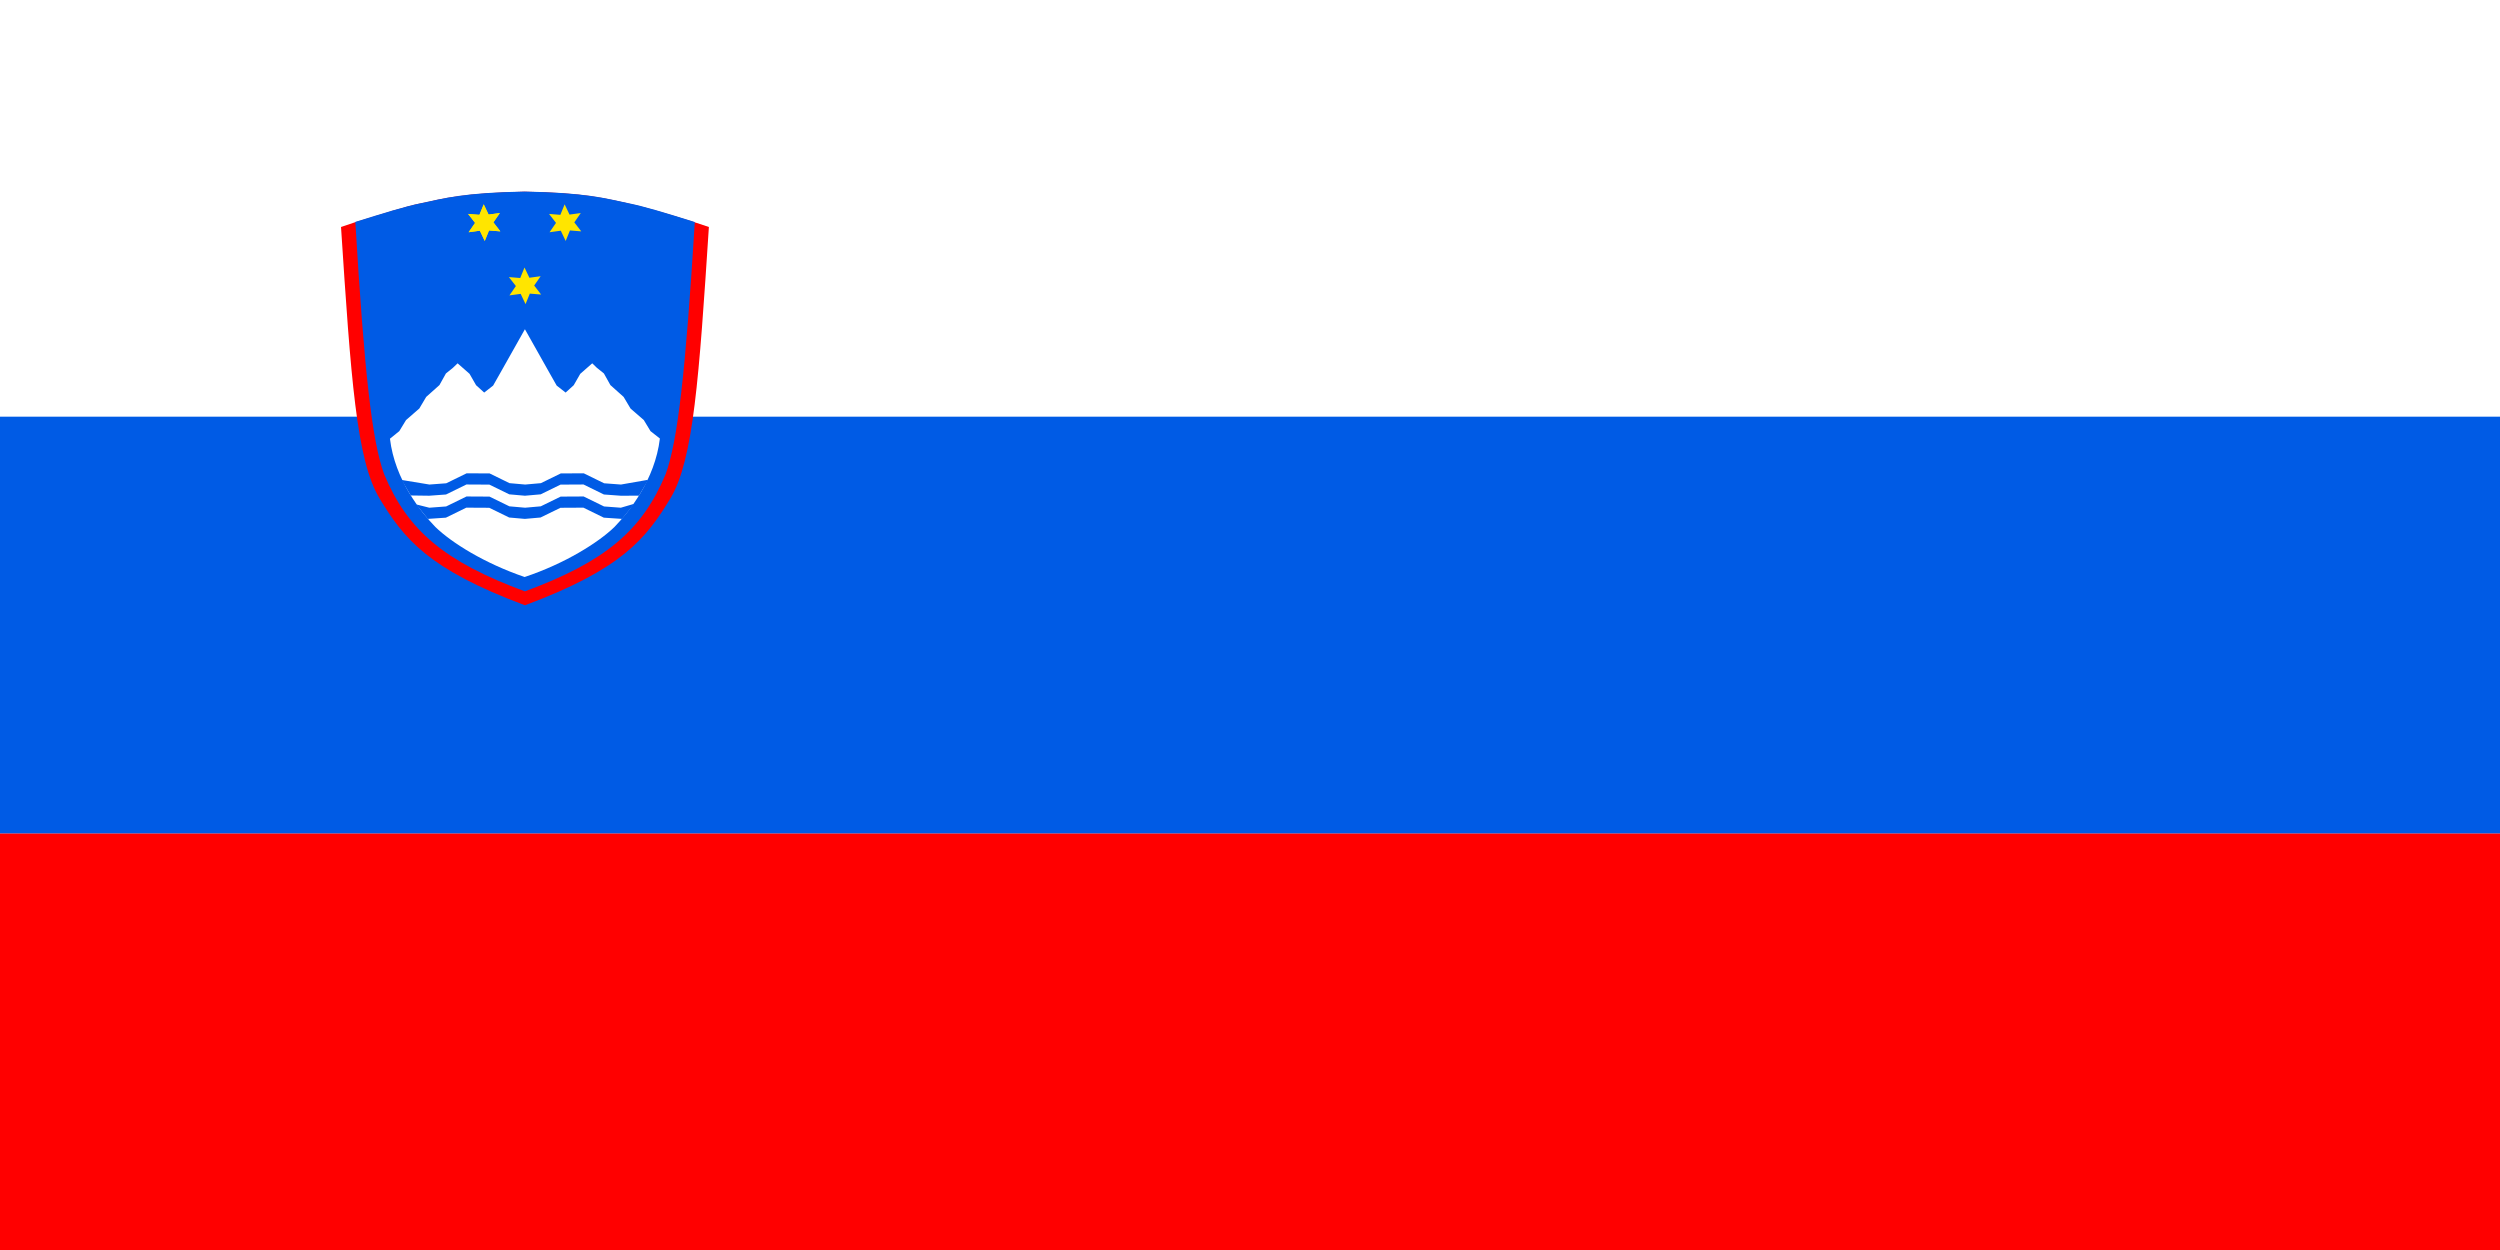
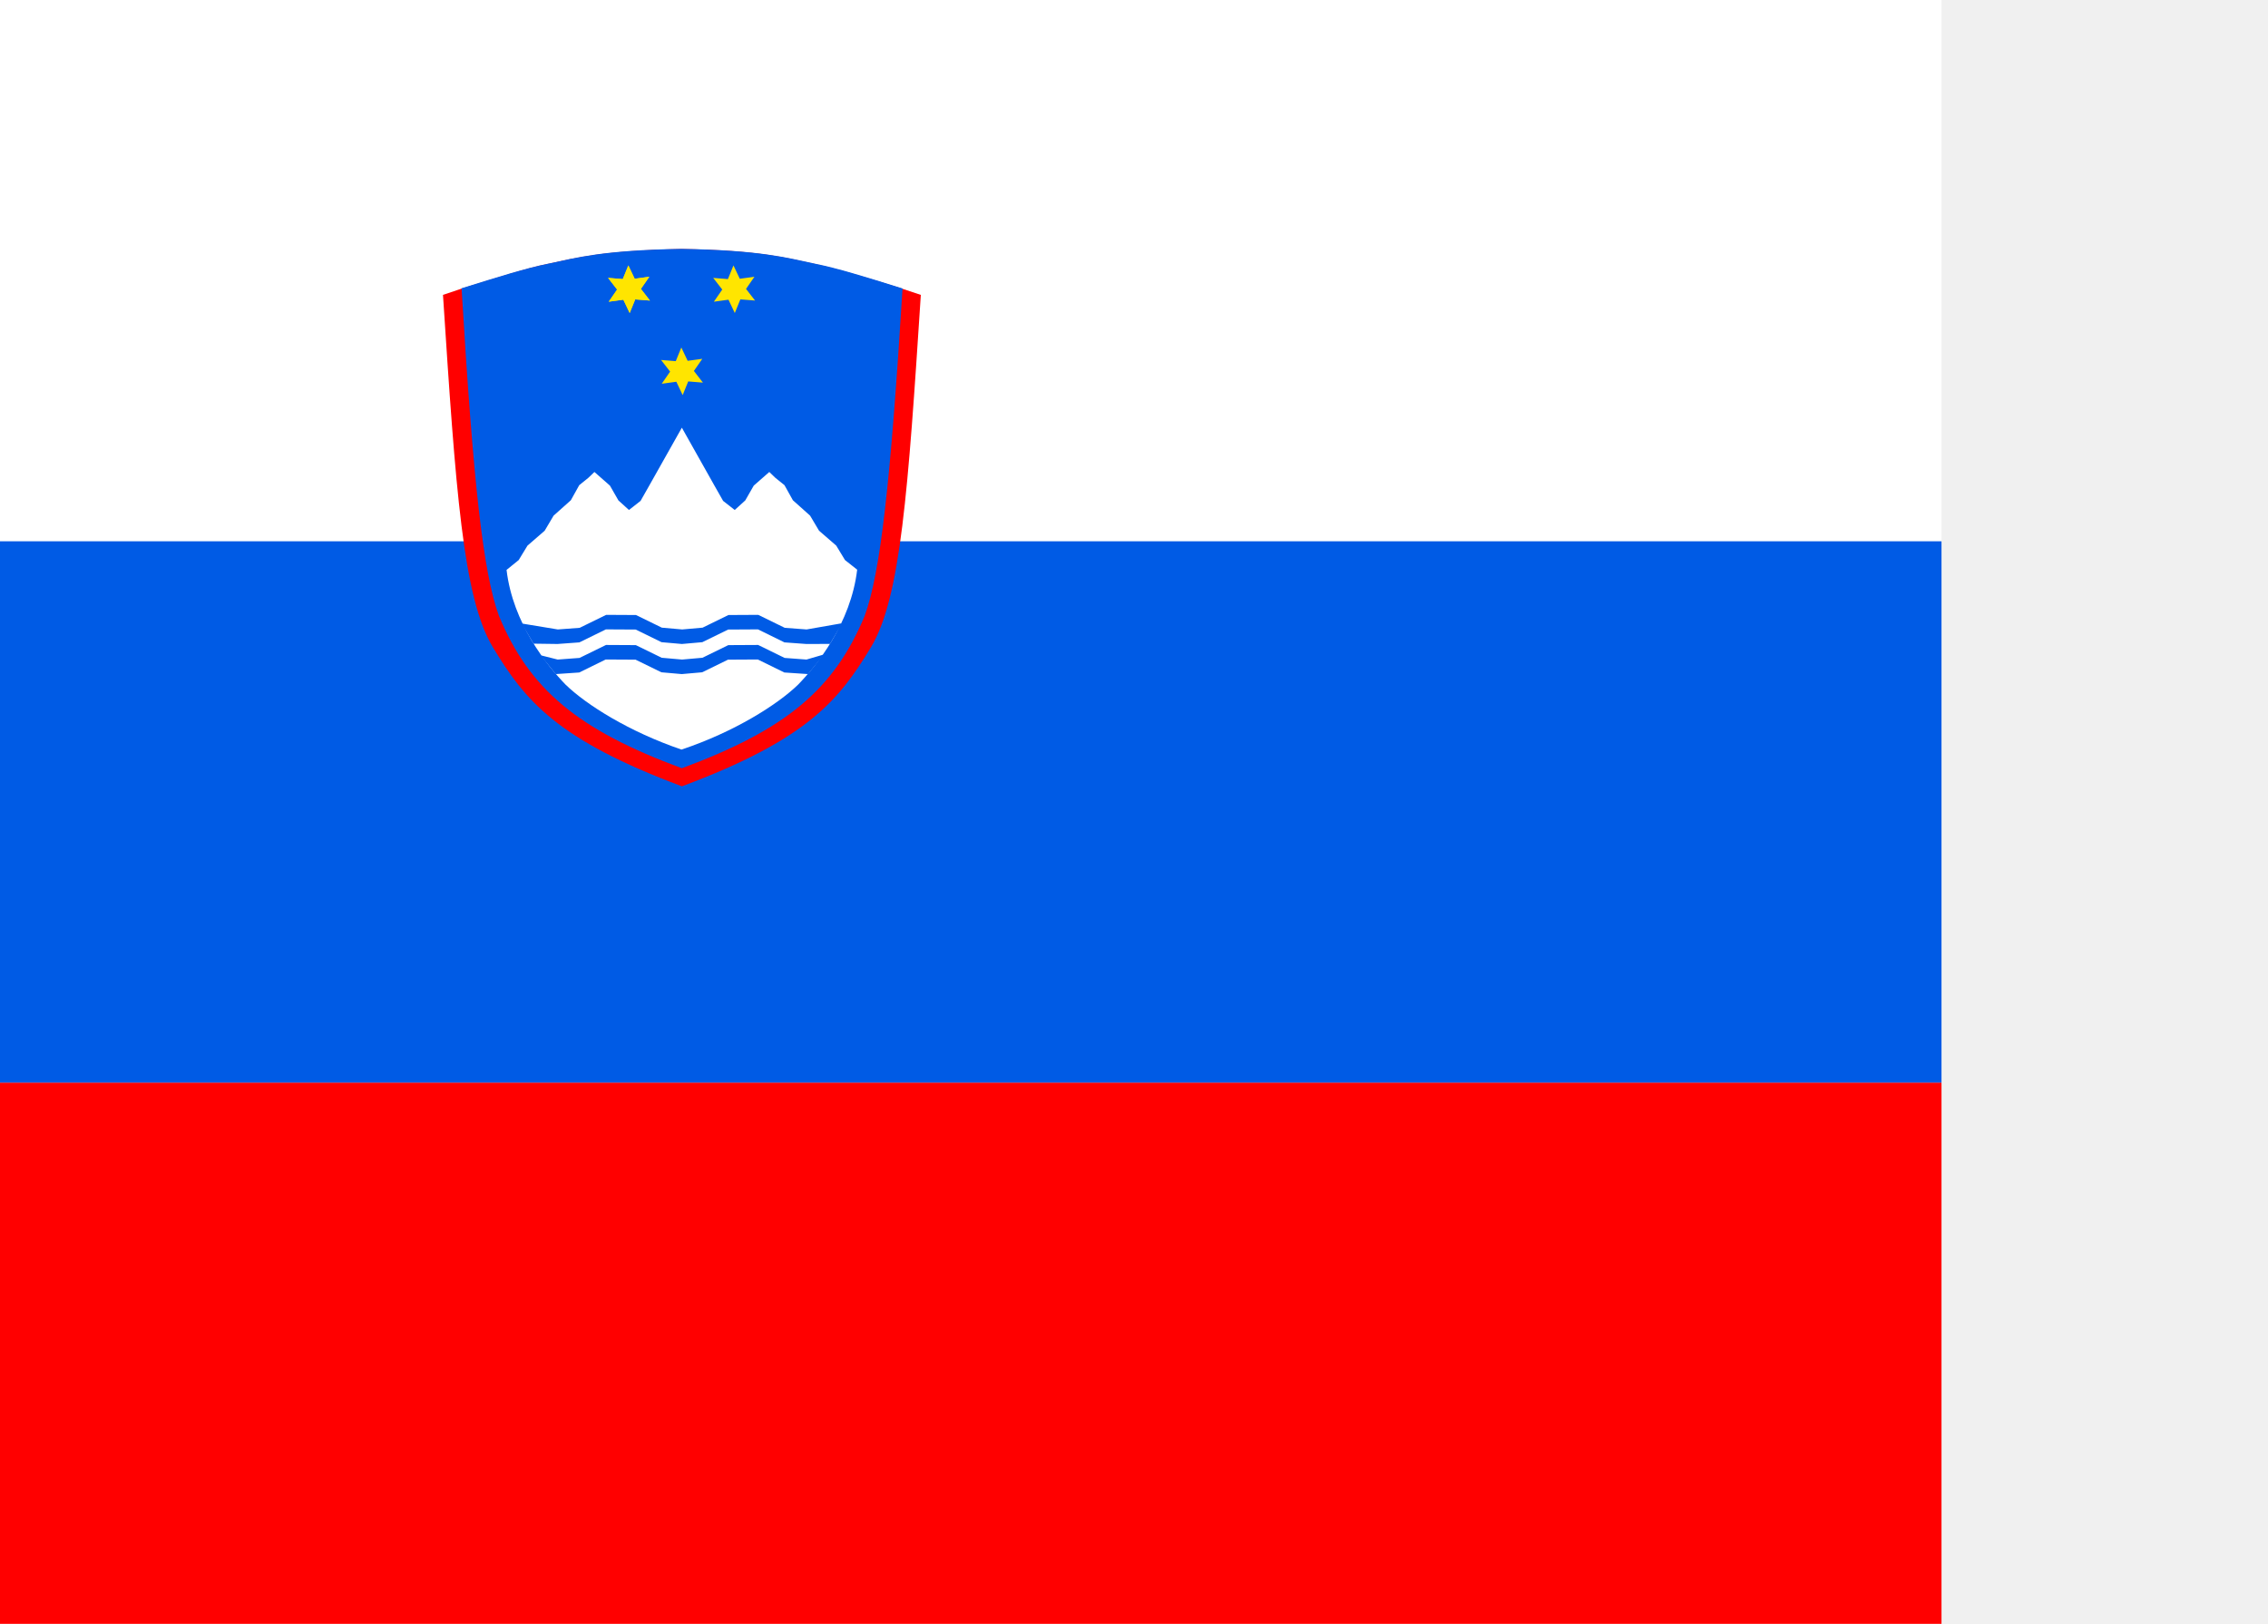
- <svg xmlns="http://www.w3.org/2000/svg" viewBox="0 0 994.66 497.33">
-   <rect style="fill-rule:evenodd;stroke-width:1pt;fill:#ffffff" height="497.33" width="994.66" y="0" x="0" />
-   <rect style="fill-rule:evenodd;stroke-width:1pt;fill:#ff0000" height="165.78" width="994.66" y="331.55" x="0" />
-   <rect style="fill-rule:evenodd;stroke-width:1pt;fill:#005be5" height="165.78" width="994.66" y="165.78" x="0" />
+ <svg xmlns="http://www.w3.org/2000/svg" viewBox="0 0 694.66 497.33">
+   <rect style="fill-rule:evenodd;stroke-width:1pt;fill:#ffffff" height="497.33" width="594.66" y="0" x="0" />
+   <rect style="fill-rule:evenodd;stroke-width:1pt;fill:#ff0000" height="165.78" width="594.66" y="331.55" x="0" />
+   <rect style="fill-rule:evenodd;stroke-width:1pt;fill:#005be5" height="165.78" width="594.66" y="165.78" x="0" />
  <path style="fill-rule:evenodd;stroke-width:1pt;fill:#ff0000" d="m282.04 90.314c-3.903 59.88-6.14 92.7-15.262 107.88-9.856 16.31-19.444 28.25-57.912 42.63-38.468-14.38-48.068-26.32-57.924-42.63-9.122-15.18-11.359-48-15.262-107.88l5.685-1.92c11.452-3.487 19.991-6.295 26.306-7.541 9.04-1.915 16.729-4.079 41.043-4.587 24.314 0.418 32.038 2.717 41.078 4.632 6.268 1.336 15.18 3.964 26.539 7.526l5.708 1.89z" />
  <path style="fill-rule:evenodd;stroke-width:1pt;fill:#005be5" d="m276.44 88.349c-3.69 59.751-6.78 87.121-11.6 100.28-9.35 22.52-24.15 34.88-56.01 46.66-31.86-11.78-46.66-24.14-56.01-46.66-4.82-13.16-7.86-40.45-11.45-100.34 11.2-3.5 19.99-6.235 26.3-7.481 9.05-1.915 16.74-4.17 41.05-4.589 24.31 0.419 32.09 2.674 41.13 4.589 6.32 1.246 15.29 3.981 26.59 7.54z" />
  <path style="fill-rule:evenodd;stroke-width:1pt;fill:#ffffff" d="m262.54 174.47-3.728-2.94-2.679-4.42-5.266-4.57-2.749-4.62-5.266-4.71-2.575-4.62-2.808-2.26-1.841-1.78-4.765 4.18-2.598 4.53-3.227 2.93-3.553-2.78-2.679-4.72-9.961-17.7-9.972 17.7-2.679 4.72-3.553 2.78-3.227-2.93-2.598-4.53-4.753-4.18-1.852 1.78-2.796 2.26-2.575 4.62-5.277 4.71-2.738 4.62-5.266 4.57-2.691 4.42-3.716 3.01c1.934 16.4 12.384 29.26 18.081 35.14 6.361 6.17 19.467 14.43 35.498 19.89 16.065-5.35 29.358-13.72 35.719-19.89 5.697-5.88 16.147-18.74 18.092-35.21z" />
  <path style="fill-rule:evenodd;stroke-width:1pt;fill:#005be5" d="m254.22 197.21-7.25 0.02-6.7-0.49-8.11-3.98-9.14 0.05-7.91 3.87-6.25 0.55-6.24-0.55-7.91-3.87-9.14-0.05-8.11 3.98-6.7 0.49-7.34-0.1-3.55-6.01 0.13-0.13 10.85 1.79 6.7-0.5 8.11-3.97 9.14 0.05 7.91 3.87 6.25 0.55 6.24-0.55 7.91-3.87 9.14-0.05 8.11 3.97 6.7 0.5 10.56-1.85 0.14 0.28-3.54 6z" />
  <path style="fill-rule:evenodd;stroke-width:1pt;fill:#005be5" d="m170.23 206.45 7.18-0.49 8.11-3.98 9.14 0.05 7.92 3.87 6.24 0.55 6.24-0.55 7.92-3.87 9.14-0.05 8.11 3.98 7.27 0.49 4.7-5.79-0.16-0.13-5.03 1.47-6.69-0.5-8.11-3.97-9.14 0.05-7.92 3.87-6.24 0.55-6.24-0.55-7.92-3.87-9.14-0.05-8.11 3.97-6.69 0.5-4.93-1.24-0.06 0.24 4.41 5.45z" />
  <polygon style="fill-rule:evenodd;fill:#ffe500" transform="matrix(1.0774,0,0,1.0774,-14.914,-6.8571)" d="m 198.425,85.039 -2.382,3.45 2.569,3.313 -4.179,-0.338 -1.585,3.881 -1.797,-3.788 -4.154,0.568 2.382,-3.45 -2.569,-3.313 4.179,0.338 1.585,-3.881 1.797,3.788 z" points="198.43 85.039 196.04 88.489 198.61 91.803 194.43 91.465 192.85 95.346 191.05 91.558 186.9 92.126 189.28 88.676 186.71 85.363 190.89 85.701 192.47 81.82 194.27 85.607" />
  <polygon style="fill-rule:evenodd;fill:#ffe500" transform="matrix(1.0774,0,0,1.0774,17.284,-6.8571)" d="m 198.425,85.039 -2.382,3.45 2.569,3.313 -4.179,-0.338 -1.585,3.881 -1.797,-3.788 -4.154,0.568 2.382,-3.45 -2.569,-3.313 4.179,0.338 1.585,-3.881 1.797,3.788 z" points="198.43 85.039 196.04 88.489 198.61 91.803 194.43 91.465 192.85 95.346 191.05 91.558 186.9 92.126 189.28 88.676 186.71 85.363 190.89 85.701 192.47 81.82 194.27 85.607" />
  <polygon style="fill-rule:evenodd;fill:#ffe500" transform="matrix(1.0774,0,0,1.0774,-14.914,-6.8571)" d="m 198.425,85.039 -2.382,3.45 2.569,3.313 -4.179,-0.338 -1.585,3.881 -1.797,-3.788 -4.154,0.568 2.382,-3.45 -2.569,-3.313 4.179,0.338 1.585,-3.881 1.797,3.788 z" points="198.43 85.039 196.04 88.489 198.61 91.803 194.43 91.465 192.85 95.346 191.05 91.558 186.9 92.126 189.28 88.676 186.71 85.363 190.89 85.701 192.47 81.82 194.27 85.607" />
  <polygon style="fill-rule:evenodd;fill:#ffe500" transform="matrix(1.0774,0,0,1.0774,1.3157,18.273)" d="m 198.425,85.039 -2.382,3.45 2.569,3.313 -4.179,-0.338 -1.585,3.881 -1.797,-3.788 -4.154,0.568 2.382,-3.45 -2.569,-3.313 4.179,0.338 1.585,-3.881 1.797,3.788 z" points="198.43 85.039 196.04 88.489 198.61 91.803 194.43 91.465 192.85 95.346 191.05 91.558 186.9 92.126 189.28 88.676 186.71 85.363 190.89 85.701 192.47 81.82 194.27 85.607" />
</svg>
